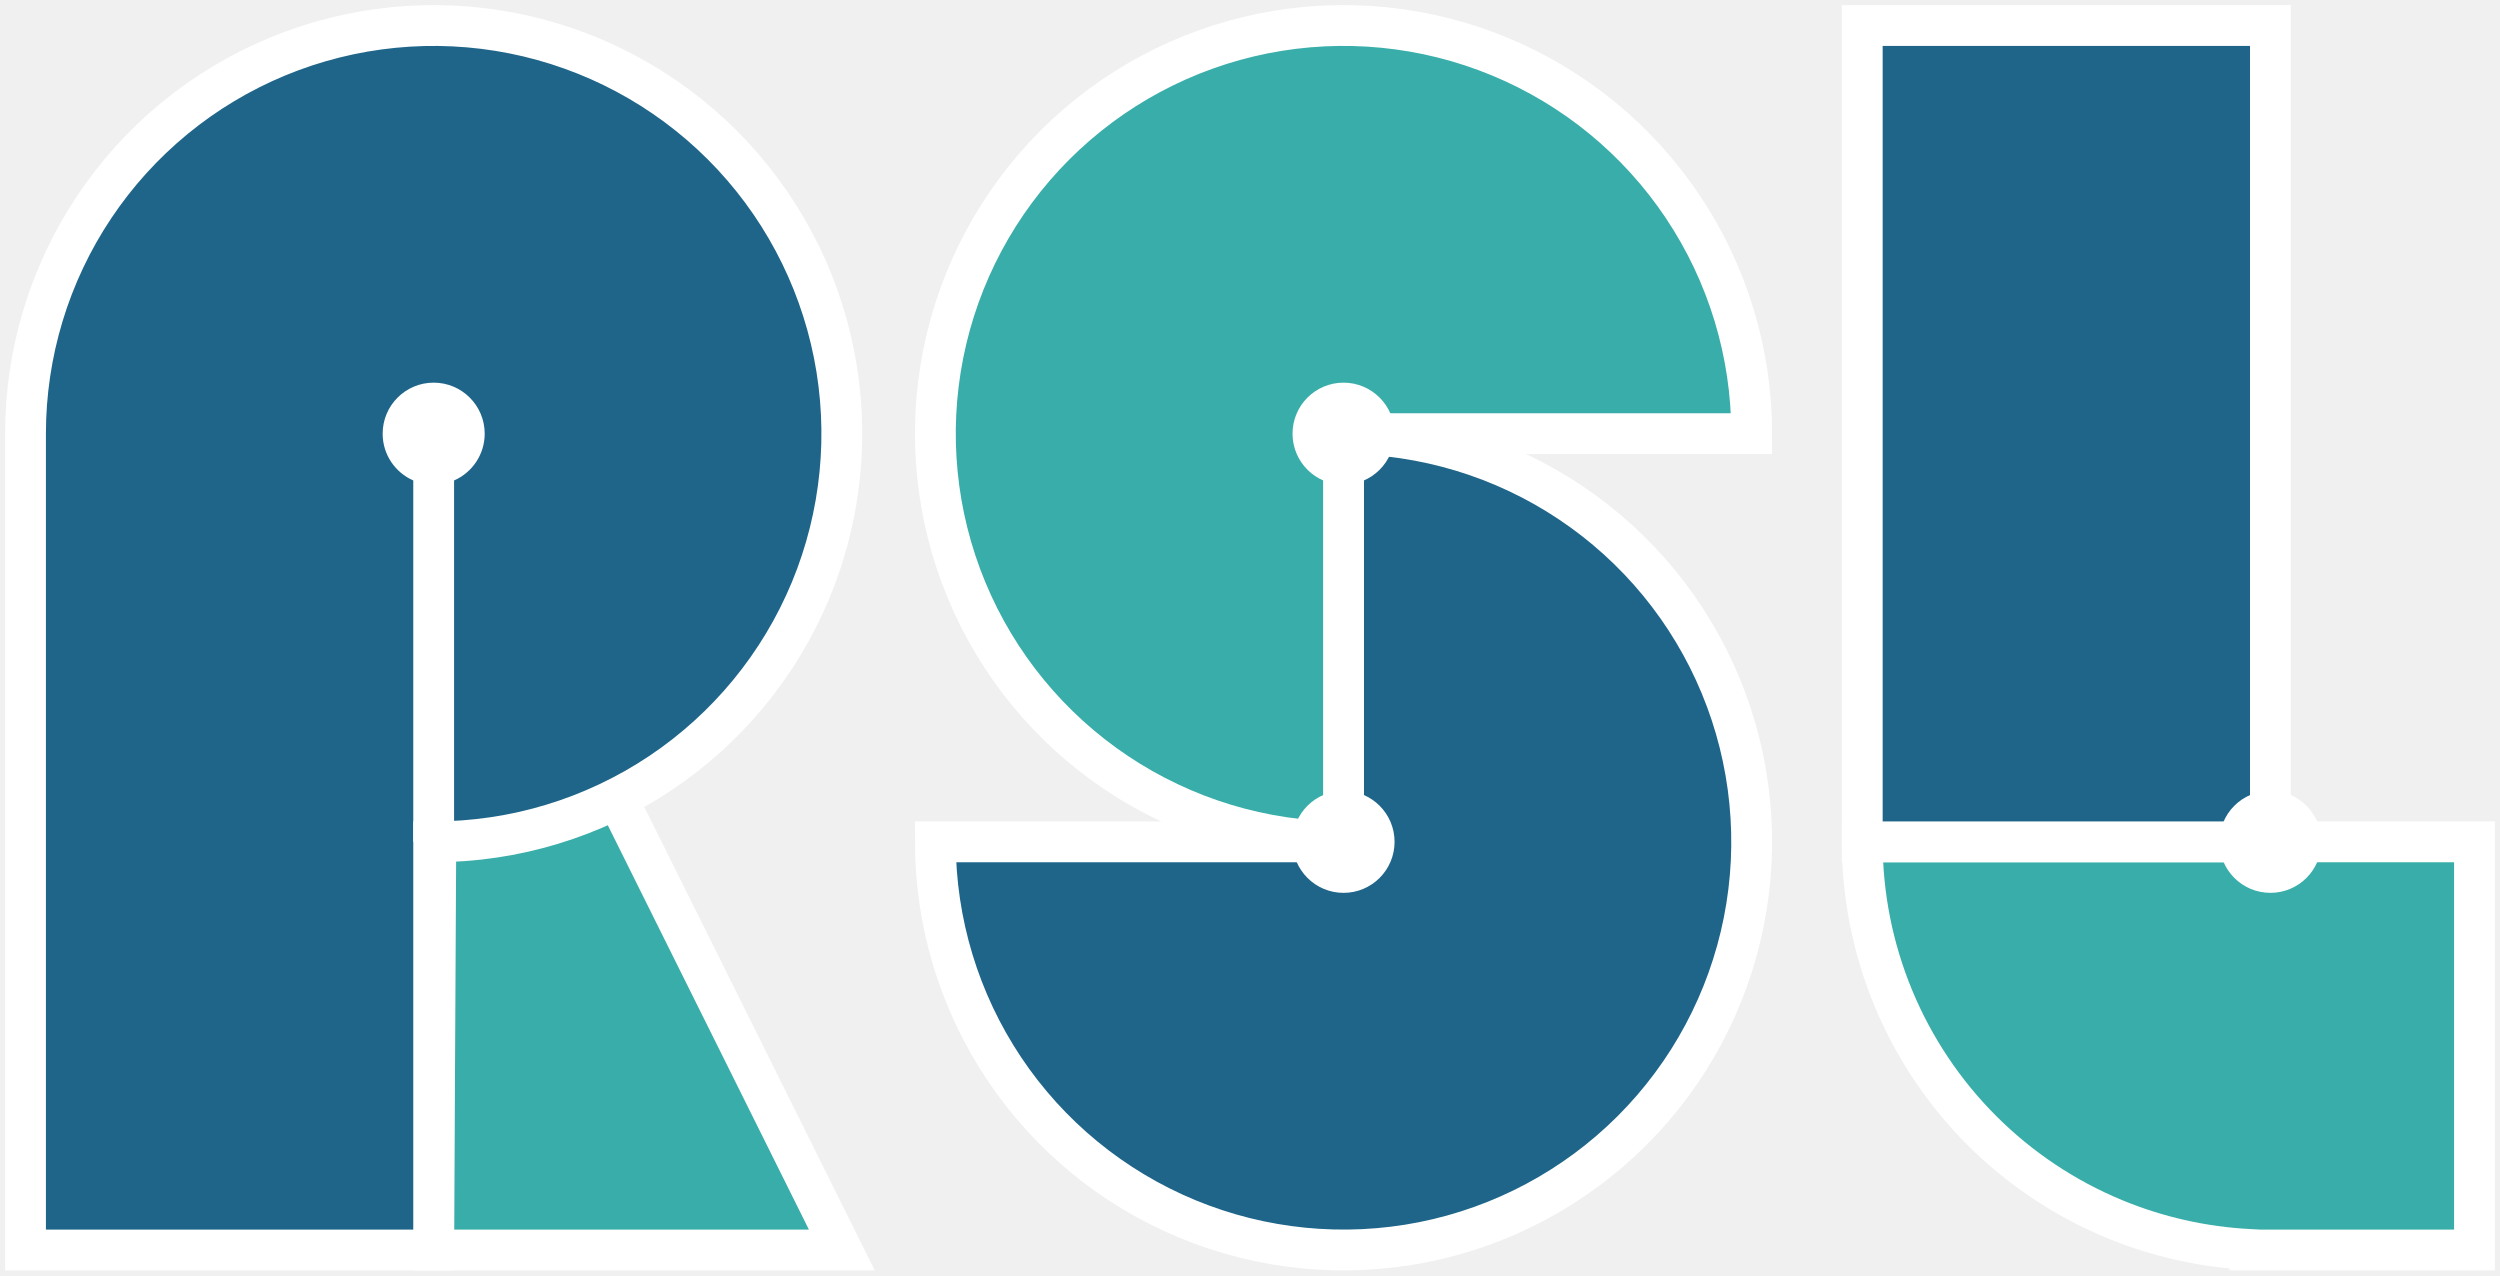
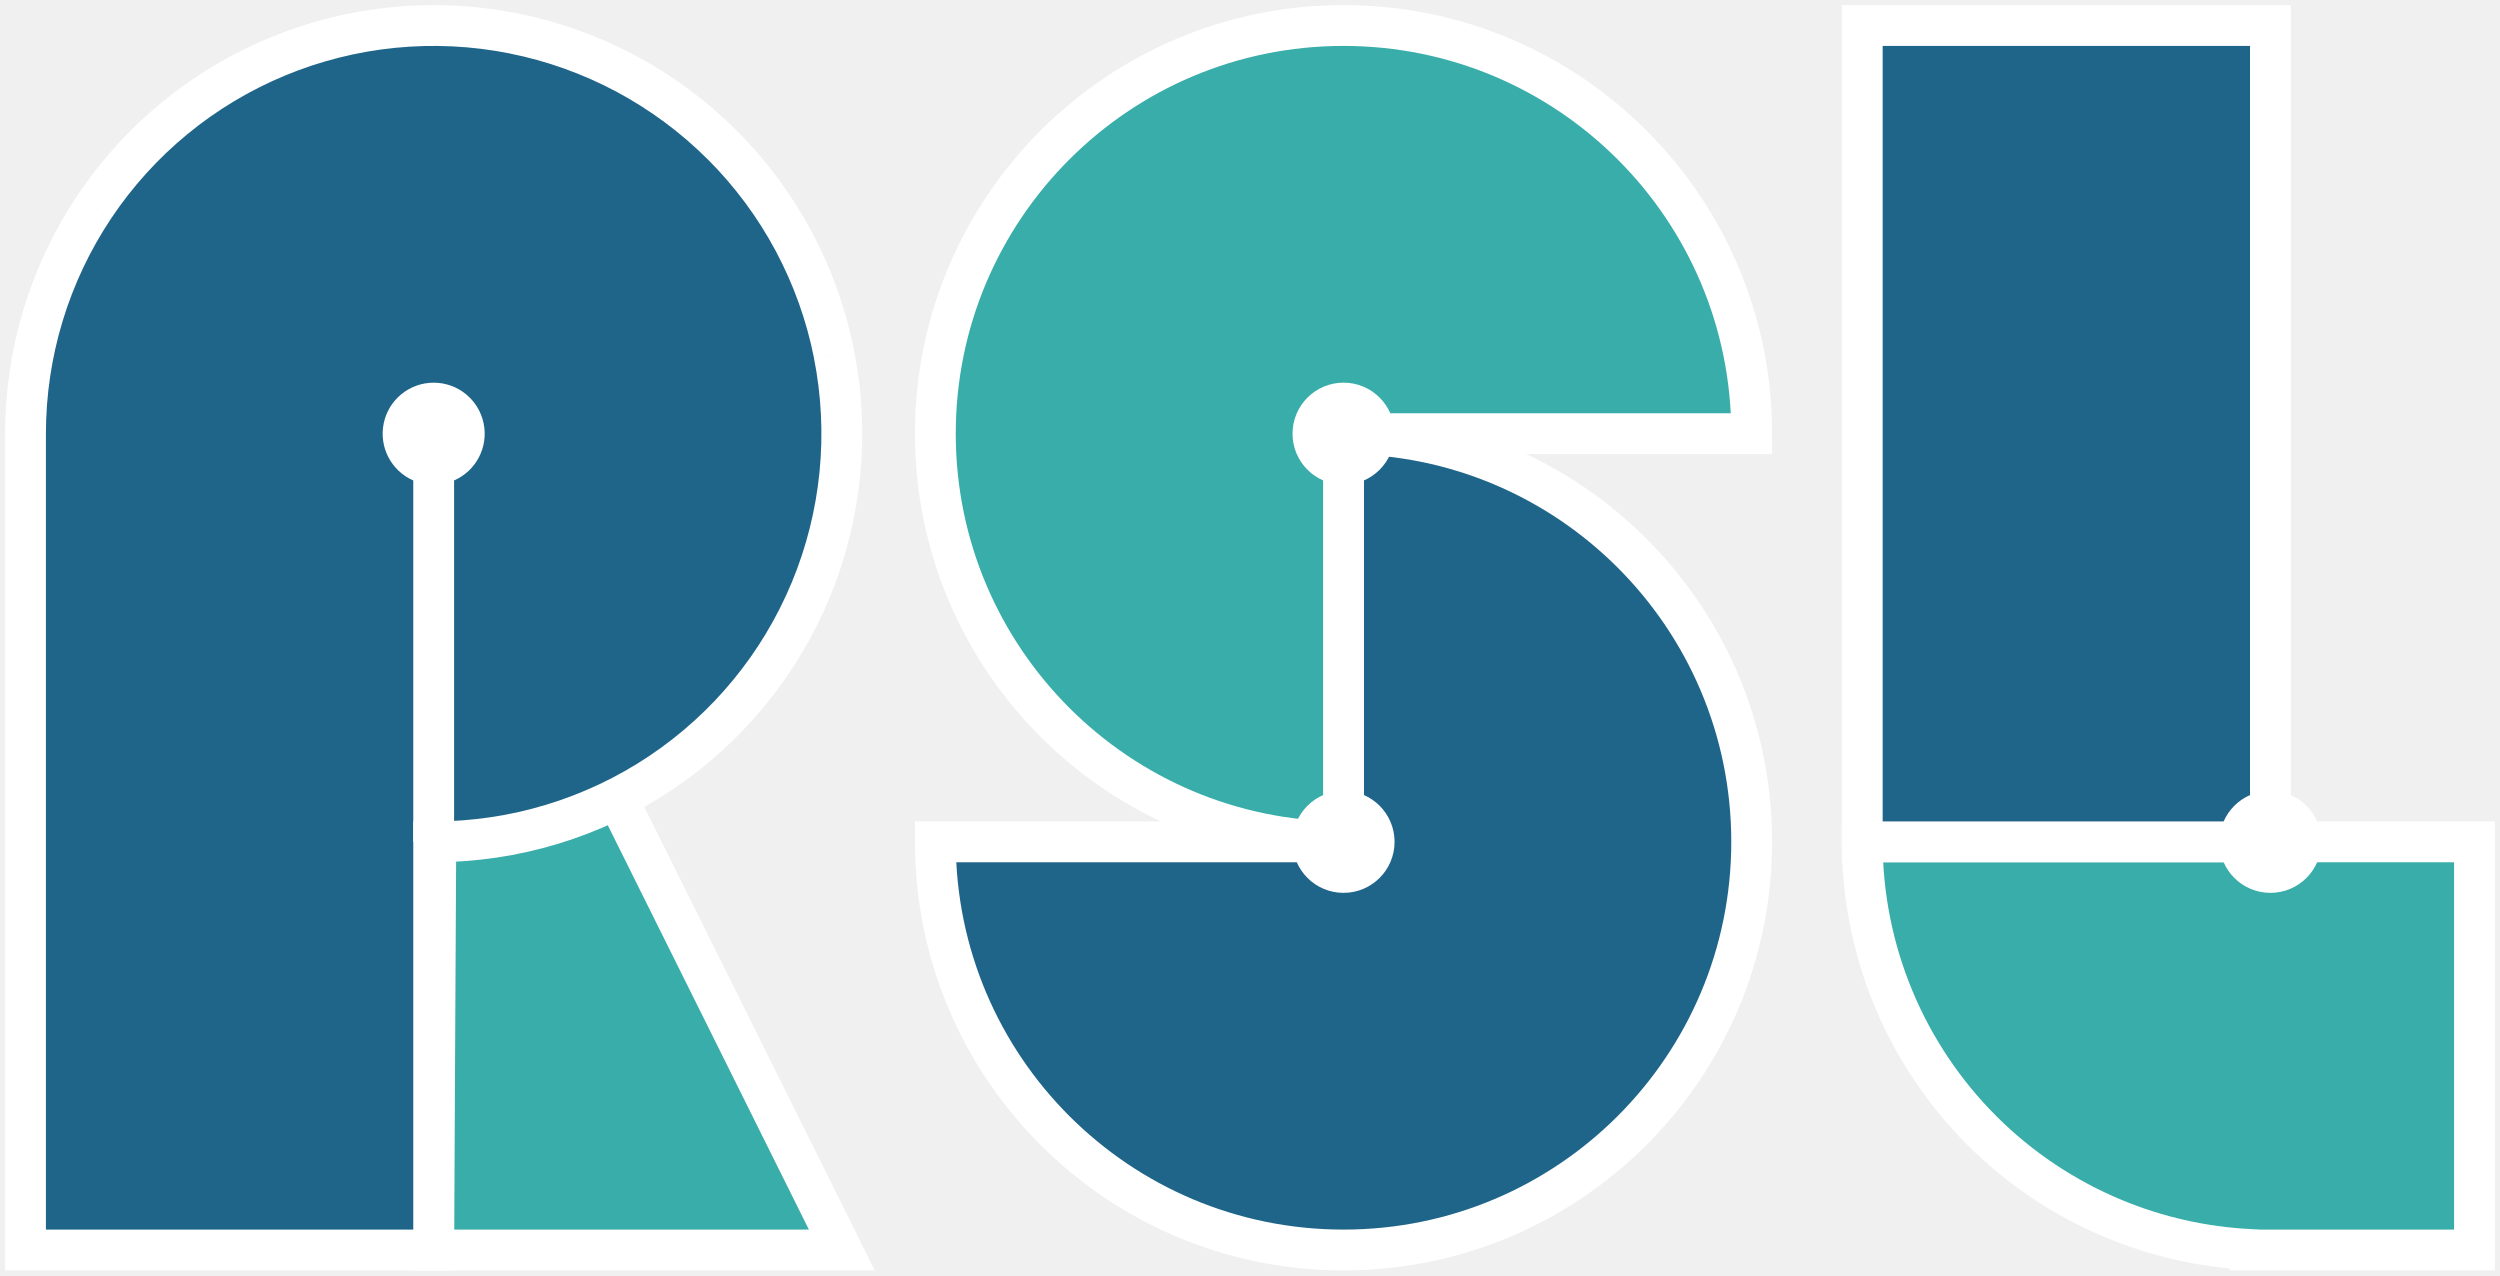
- <svg xmlns="http://www.w3.org/2000/svg" width="98" height="50" viewBox="0 0 98 50" fill="none">
-   <path d="M33 49L17.167 17.166L17 49H33Z" fill="#38ADA9" stroke="white" stroke-width="1.6" />
-   <path fill-rule="evenodd" clip-rule="evenodd" d="M17 33C20.165 33 23.258 32.062 25.889 30.303C28.52 28.545 30.571 26.047 31.782 23.123C32.993 20.199 33.31 16.982 32.693 13.879C32.075 10.775 30.551 7.924 28.314 5.686C26.076 3.449 23.225 1.925 20.121 1.307C17.018 0.69 13.801 1.007 10.877 2.218C7.953 3.429 5.455 5.48 3.696 8.111C1.938 10.742 1 13.835 1 17V49H17V33Z" fill="#1F658A" />
-   <path d="M17 33L17 32.2L16.2 32.2V33H17ZM25.889 30.303L25.445 29.638L25.889 30.303ZM31.782 23.123L32.521 23.429L32.521 23.429L31.782 23.123ZM32.693 13.879L33.477 13.723L33.477 13.723L32.693 13.879ZM28.314 5.686L27.748 6.252L27.748 6.252L28.314 5.686ZM20.121 1.307L20.277 0.523L20.277 0.523L20.121 1.307ZM10.877 2.218L11.183 2.957L11.183 2.957L10.877 2.218ZM3.696 8.111L4.362 8.555L4.362 8.555L3.696 8.111ZM1 49H0.2V49.8H1V49ZM17 49V49.8H17.8V49H17ZM17 33.8C20.323 33.8 23.571 32.815 26.334 30.969L25.445 29.638C22.945 31.308 20.006 32.2 17 32.2L17 33.8ZM26.334 30.969C29.096 29.123 31.25 26.499 32.521 23.429L31.043 22.817C29.892 25.594 27.944 27.968 25.445 29.638L26.334 30.969ZM32.521 23.429C33.793 20.359 34.125 16.981 33.477 13.723L31.908 14.035C32.494 16.983 32.193 20.039 31.043 22.817L32.521 23.429ZM33.477 13.723C32.829 10.464 31.229 7.47 28.879 5.121L27.748 6.252C29.874 8.378 31.321 11.086 31.908 14.035L33.477 13.723ZM28.879 5.121C26.53 2.771 23.536 1.171 20.277 0.523L19.965 2.092C22.914 2.679 25.622 4.126 27.748 6.252L28.879 5.121ZM20.277 0.523C17.019 -0.125 13.641 0.207 10.571 1.479L11.183 2.957C13.961 1.807 17.017 1.506 19.965 2.092L20.277 0.523ZM10.571 1.479C7.501 2.75 4.877 4.904 3.031 7.666L4.362 8.555C6.032 6.056 8.406 4.107 11.183 2.957L10.571 1.479ZM3.031 7.666C1.185 10.429 0.2 13.677 0.2 17H1.8C1.8 13.994 2.691 11.055 4.362 8.555L3.031 7.666ZM1.8 49V17H0.2V49H1.8ZM17 48.2H1V49.8H17V48.2ZM16.2 33V49H17.8V33H16.2Z" fill="white" />
-   <path d="M52.666 17C55.831 17 58.924 17.938 61.556 19.697C64.187 21.455 66.237 23.953 67.448 26.877C68.659 29.801 68.976 33.018 68.359 36.121C67.742 39.225 66.218 42.076 63.98 44.314C61.742 46.551 58.892 48.075 55.788 48.693C52.684 49.31 49.467 48.993 46.544 47.782C43.62 46.571 41.121 44.52 39.363 41.889C37.605 39.258 36.666 36.164 36.666 33L52.666 33L52.666 17Z" fill="#1F658A" stroke="white" stroke-width="1.6" />
-   <path d="M68.666 17C68.666 13.835 67.728 10.742 65.97 8.111C64.212 5.48 61.713 3.429 58.789 2.218C55.866 1.007 52.649 0.69 49.545 1.307C46.441 1.925 43.59 3.449 41.353 5.686C39.115 7.924 37.591 10.775 36.974 13.879C36.357 16.982 36.673 20.199 37.884 23.123C39.095 26.047 41.146 28.545 43.777 30.303C46.409 32.062 49.502 33 52.666 33L52.666 17H68.666Z" fill="#38ADA9" stroke="white" stroke-width="1.6" />
-   <circle cx="52.667" cy="17" r="2" fill="white" />
-   <circle cx="52.667" cy="33" r="2" fill="white" />
-   <path fill-rule="evenodd" clip-rule="evenodd" d="M17.8 18.834C18.506 18.525 19 17.82 19 17C19 15.895 18.104 15 17 15C15.895 15 15 15.895 15 17C15 17.82 15.493 18.525 16.2 18.834V33H17.8V18.834Z" fill="white" />
-   <path fill-rule="evenodd" clip-rule="evenodd" d="M88.2 48.98C86.372 48.889 84.572 48.484 82.877 47.782C80.936 46.978 79.172 45.799 77.686 44.314C76.201 42.828 75.022 41.064 74.218 39.123C73.414 37.182 73 35.101 73 33L89 33V33H97V49H88.2V48.98Z" fill="#38ADA9" />
-   <path d="M88.2 48.98H89V48.219L88.24 48.181L88.2 48.98ZM82.877 47.782L83.183 47.043L83.183 47.043L82.877 47.782ZM77.686 44.314L78.252 43.748L78.252 43.748L77.686 44.314ZM74.218 39.123L74.957 38.817L74.957 38.817L74.218 39.123ZM73 33L73 32.2L72.2 32.2V33H73ZM89 33H89.8V32.2L89 32.2L89 33ZM89 33H88.2V33.8H89V33ZM97 33H97.8V32.2H97V33ZM97 49V49.8H97.8V49H97ZM88.2 49H87.4V49.8H88.2V49ZM88.24 48.181C86.504 48.094 84.793 47.71 83.183 47.043L82.571 48.521C84.35 49.258 86.241 49.683 88.16 49.779L88.24 48.181ZM83.183 47.043C81.339 46.279 79.663 45.16 78.252 43.748L77.121 44.879C78.681 46.439 80.533 47.677 82.571 48.521L83.183 47.043ZM78.252 43.748C76.841 42.337 75.721 40.661 74.957 38.817L73.479 39.429C74.323 41.467 75.561 43.319 77.121 44.879L78.252 43.748ZM74.957 38.817C74.193 36.973 73.8 34.996 73.8 33H72.2C72.2 35.206 72.635 37.391 73.479 39.429L74.957 38.817ZM73 33.8L89 33.8L89 32.2L73 32.2L73 33.8ZM88.2 33V33H89.8V33H88.2ZM89 33.8H97V32.2H89V33.8ZM96.2 33V49H97.8V33H96.2ZM97 48.2H88.2V49.8H97V48.2ZM89 49V48.98H87.4V49H89Z" fill="white" />
-   <rect x="73" y="1" width="16" height="32" fill="#1F658A" stroke="white" stroke-width="1.6" />
-   <circle cx="89" cy="33" r="2" fill="white" />
+ <svg xmlns="http://www.w3.org/2000/svg" width="98" height="50" fill="none">
+   <path d="M33 49L17.167 17.166 17 49h16z" fill="#38ADA9" stroke="#fff" stroke-width="1.6" />
+   <path fill-rule="evenodd" clip-rule="evenodd" d="M17 33A16 16 0 101 17v32h16V33z" fill="#1F658A" />
+   <path d="M17 33v-.8h-.8v.8h.8zm8.89-2.697l-.445-.665.444.665zm5.892-7.18l.74.306-.74-.306zm.91-9.245l.785-.155-.784.155zm-4.378-8.192l-.566.566.566-.566zM20.12 1.307l.157-.784-.157.784zm-9.244.91l.306.74-.306-.74zm-7.18 5.894l.665.444-.666-.444zM1 49H.2v.8H1V49zm16 0v.8h.8V49H17zm0-15.2a16.8 16.8 0 009.334-2.831l-.89-1.33A15.2 15.2 0 0117 32.2v1.6zm9.334-2.831a16.8 16.8 0 006.187-7.54l-1.478-.612a15.2 15.2 0 01-5.598 6.821l.889 1.33zm6.187-7.54a16.8 16.8 0 00.956-9.706l-1.57.312a15.2 15.2 0 01-.864 8.782l1.478.612zm.956-9.706A16.8 16.8 0 0028.88 5.12l-1.131 1.131a15.2 15.2 0 014.16 7.783l1.57-.313zM28.88 5.12A16.8 16.8 0 0020.277.523l-.312 1.57a15.2 15.2 0 017.783 4.159l1.131-1.131zM20.277.523a16.8 16.8 0 00-9.706.956l.612 1.478a15.2 15.2 0 018.782-.865l.313-1.57zm-9.706.956a16.8 16.8 0 00-7.54 6.187l1.33.89a15.2 15.2 0 016.822-5.599l-.612-1.478zM3.03 7.666A16.8 16.8 0 00.2 17h1.6a15.2 15.2 0 012.562-8.445l-1.33-.889zM1.8 49V17H.2v32h1.6zm15.2-.8H1v1.6h16v-1.6zM16.2 33v16h1.6V33h-1.6z" fill="#fff" />
+   <path d="M52.666 17a16 16 0 11-16 16h16V17z" fill="#1F658A" stroke="#fff" stroke-width="1.6" />
+   <path d="M68.666 17a16 16 0 10-16 16V17h16z" fill="#38ADA9" stroke="#fff" stroke-width="1.6" />
+   <circle cx="52.667" cy="17" r="2" fill="#fff" />
+   <circle cx="52.667" cy="33" r="2" fill="#fff" />
+   <path fill-rule="evenodd" clip-rule="evenodd" d="M17.8 18.834a2 2 0 10-1.6 0V33h1.6V18.834z" fill="#fff" />
+   <path fill-rule="evenodd" clip-rule="evenodd" d="M88.2 48.98A16.001 16.001 0 0173 33h24v16h-8.8v-.02z" fill="#38ADA9" />
+   <path d="M88.2 48.98h.8v-.761l-.76-.038-.04.799zm-5.323-1.198l.306-.739-.306.74zm-5.19-3.468l.565-.566-.566.566zm-3.47-5.191l.74-.306-.74.306zM73 33v-.8h-.8v.8h.8zm16 0h.8v-.8H89v.8zm0 0h-.8v.8h.8V33zm8 0h.8v-.8H97v.8zm0 16v.8h.8V49H97zm-8.8 0h-.8v.8h.8V49zm.04-.819a15.204 15.204 0 01-5.057-1.138l-.612 1.478c1.78.737 3.67 1.162 5.589 1.258l.08-1.598zm-5.057-1.138a15.2 15.2 0 01-4.931-3.295l-1.131 1.131a16.8 16.8 0 005.45 3.642l.612-1.478zm-4.931-3.295a15.2 15.2 0 01-3.295-4.931l-1.478.612a16.801 16.801 0 003.642 5.45l1.131-1.131zm-3.295-4.931A15.202 15.202 0 0173.8 33h-1.6a16.8 16.8 0 001.279 6.43l1.478-.613zM73 33.8h16v-1.6H73v1.6zm15.2-.8h1.6-1.6zm.8.8h8v-1.6h-8v1.6zm7.2-.8v16h1.6V33h-1.6zm.8 15.2h-8.8v1.6H97v-1.6zm-8 .8v-.02h-1.6V49H89z" fill="#fff" />
+   <path fill="#1F658A" stroke="#fff" stroke-width="1.6" d="M73 1h16v32H73z" />
+   <circle cx="89" cy="33" r="2" fill="#fff" />
</svg>
